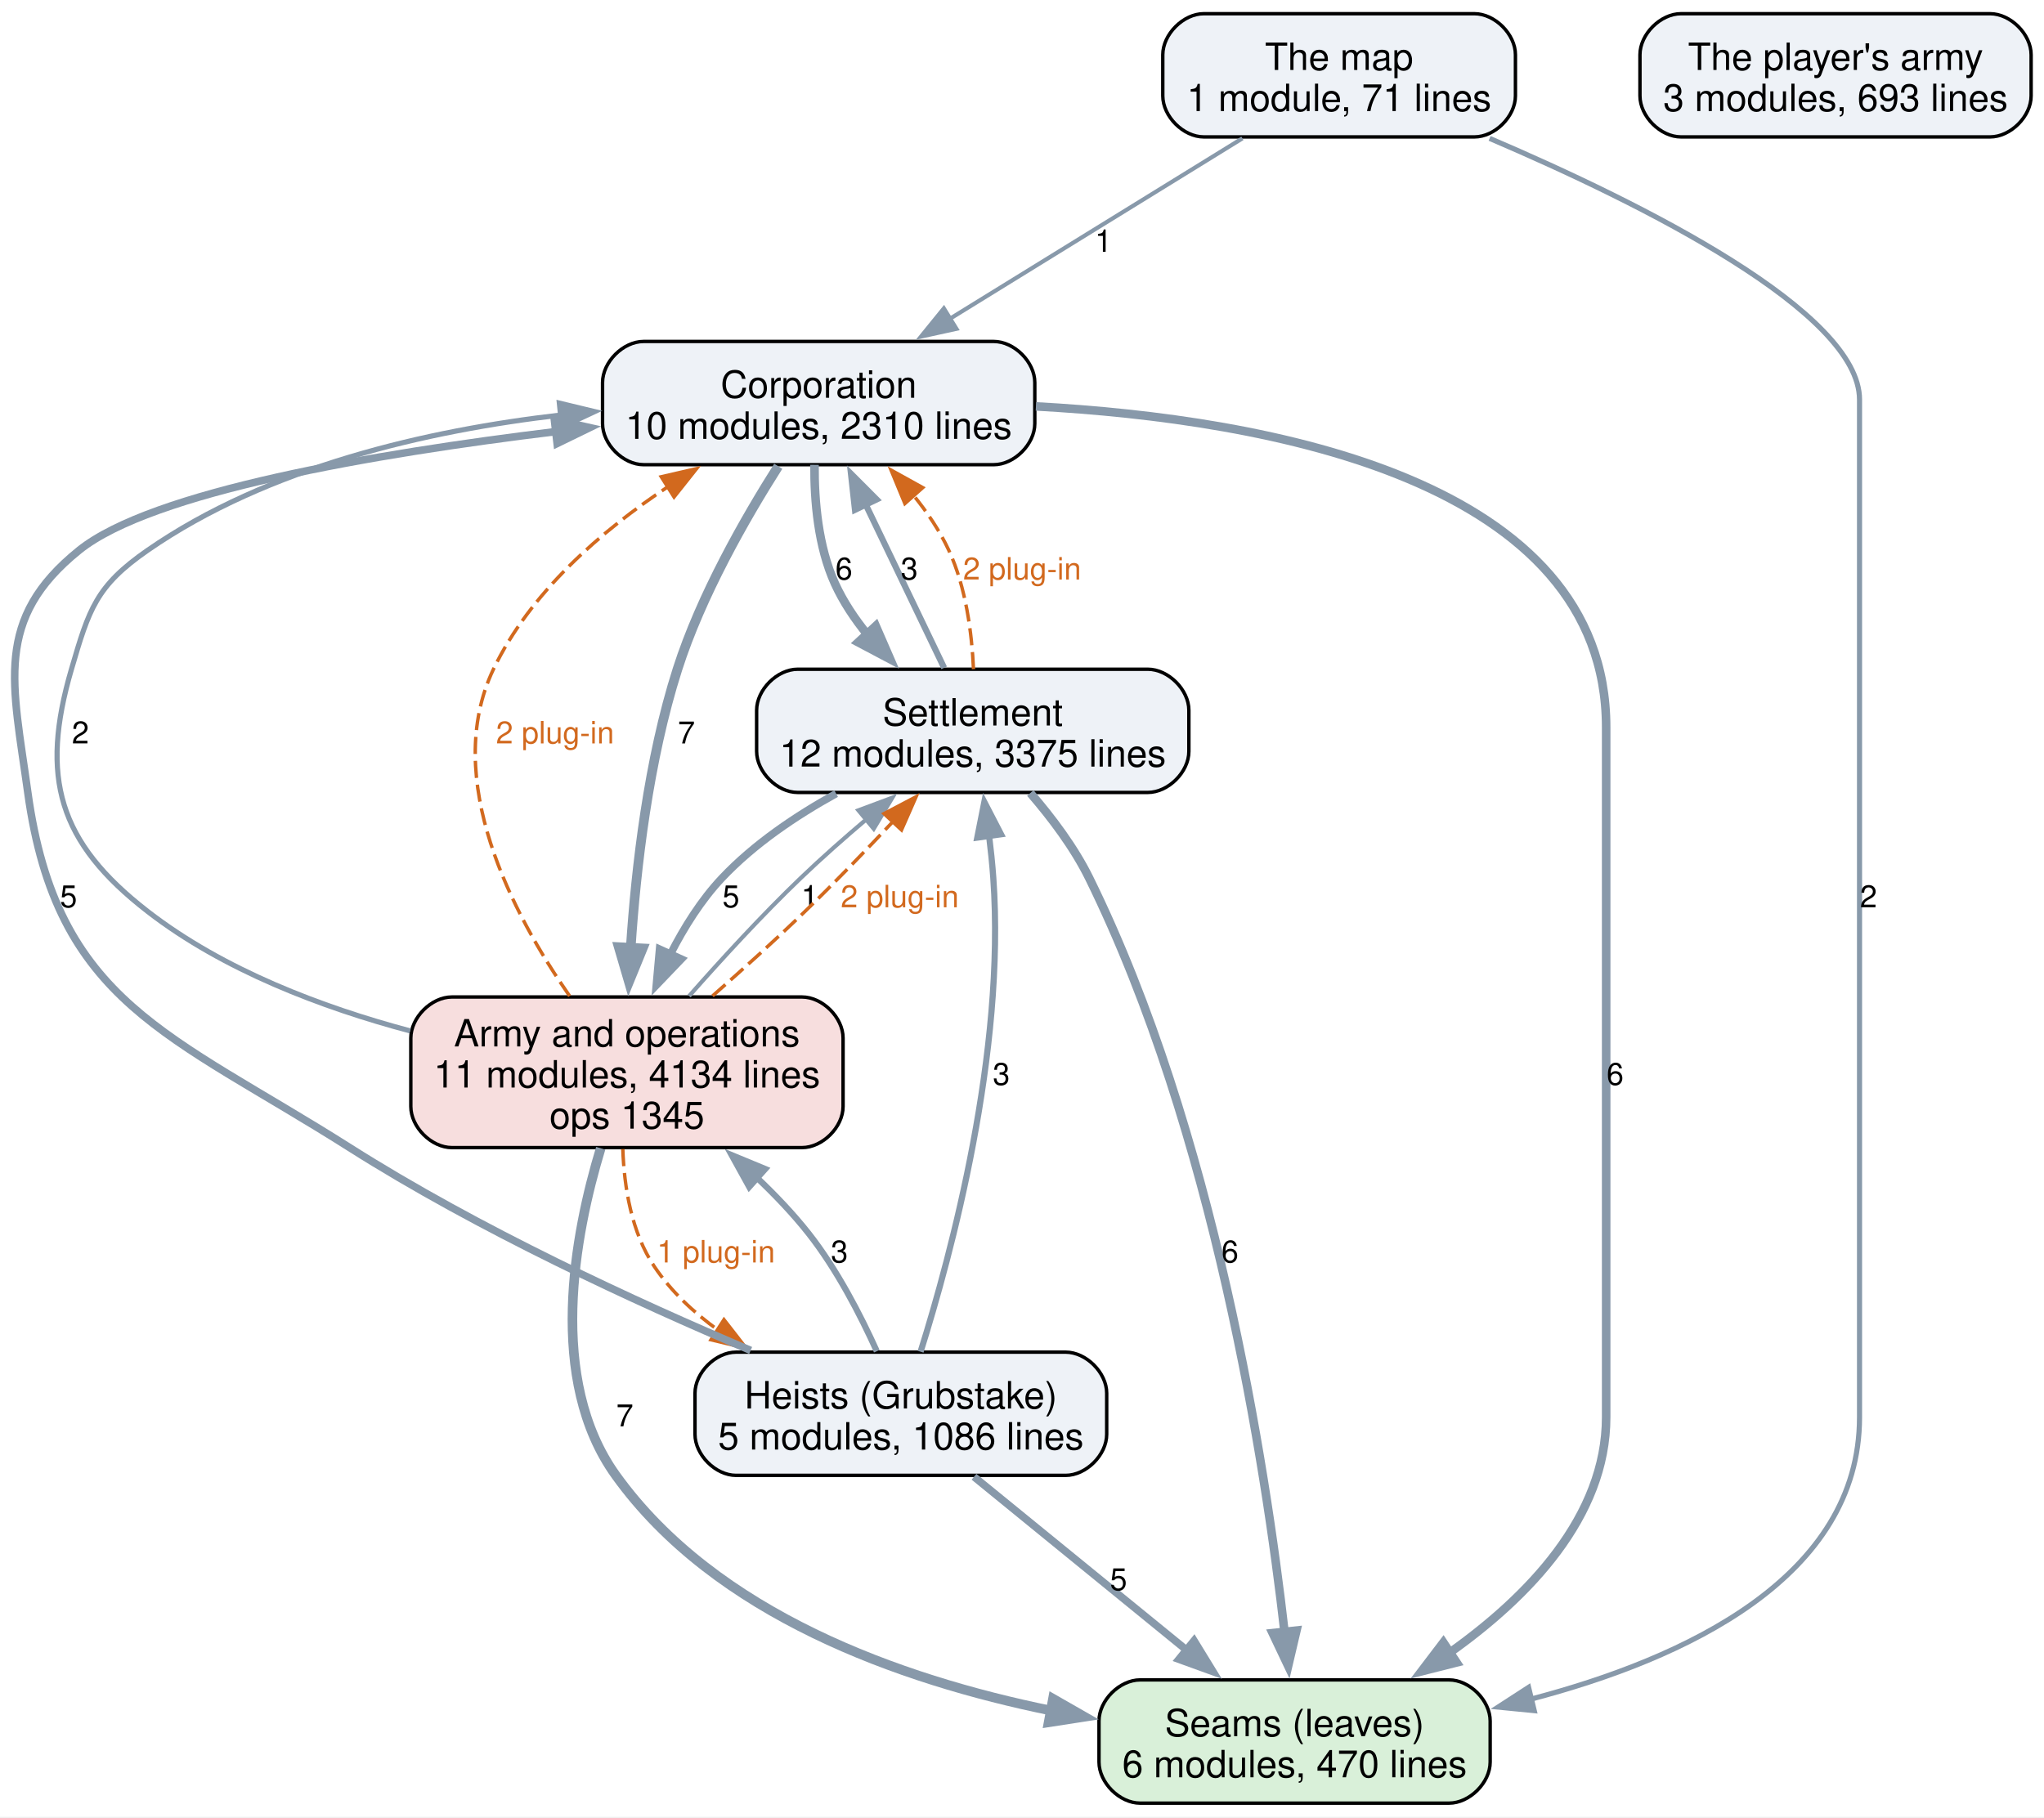
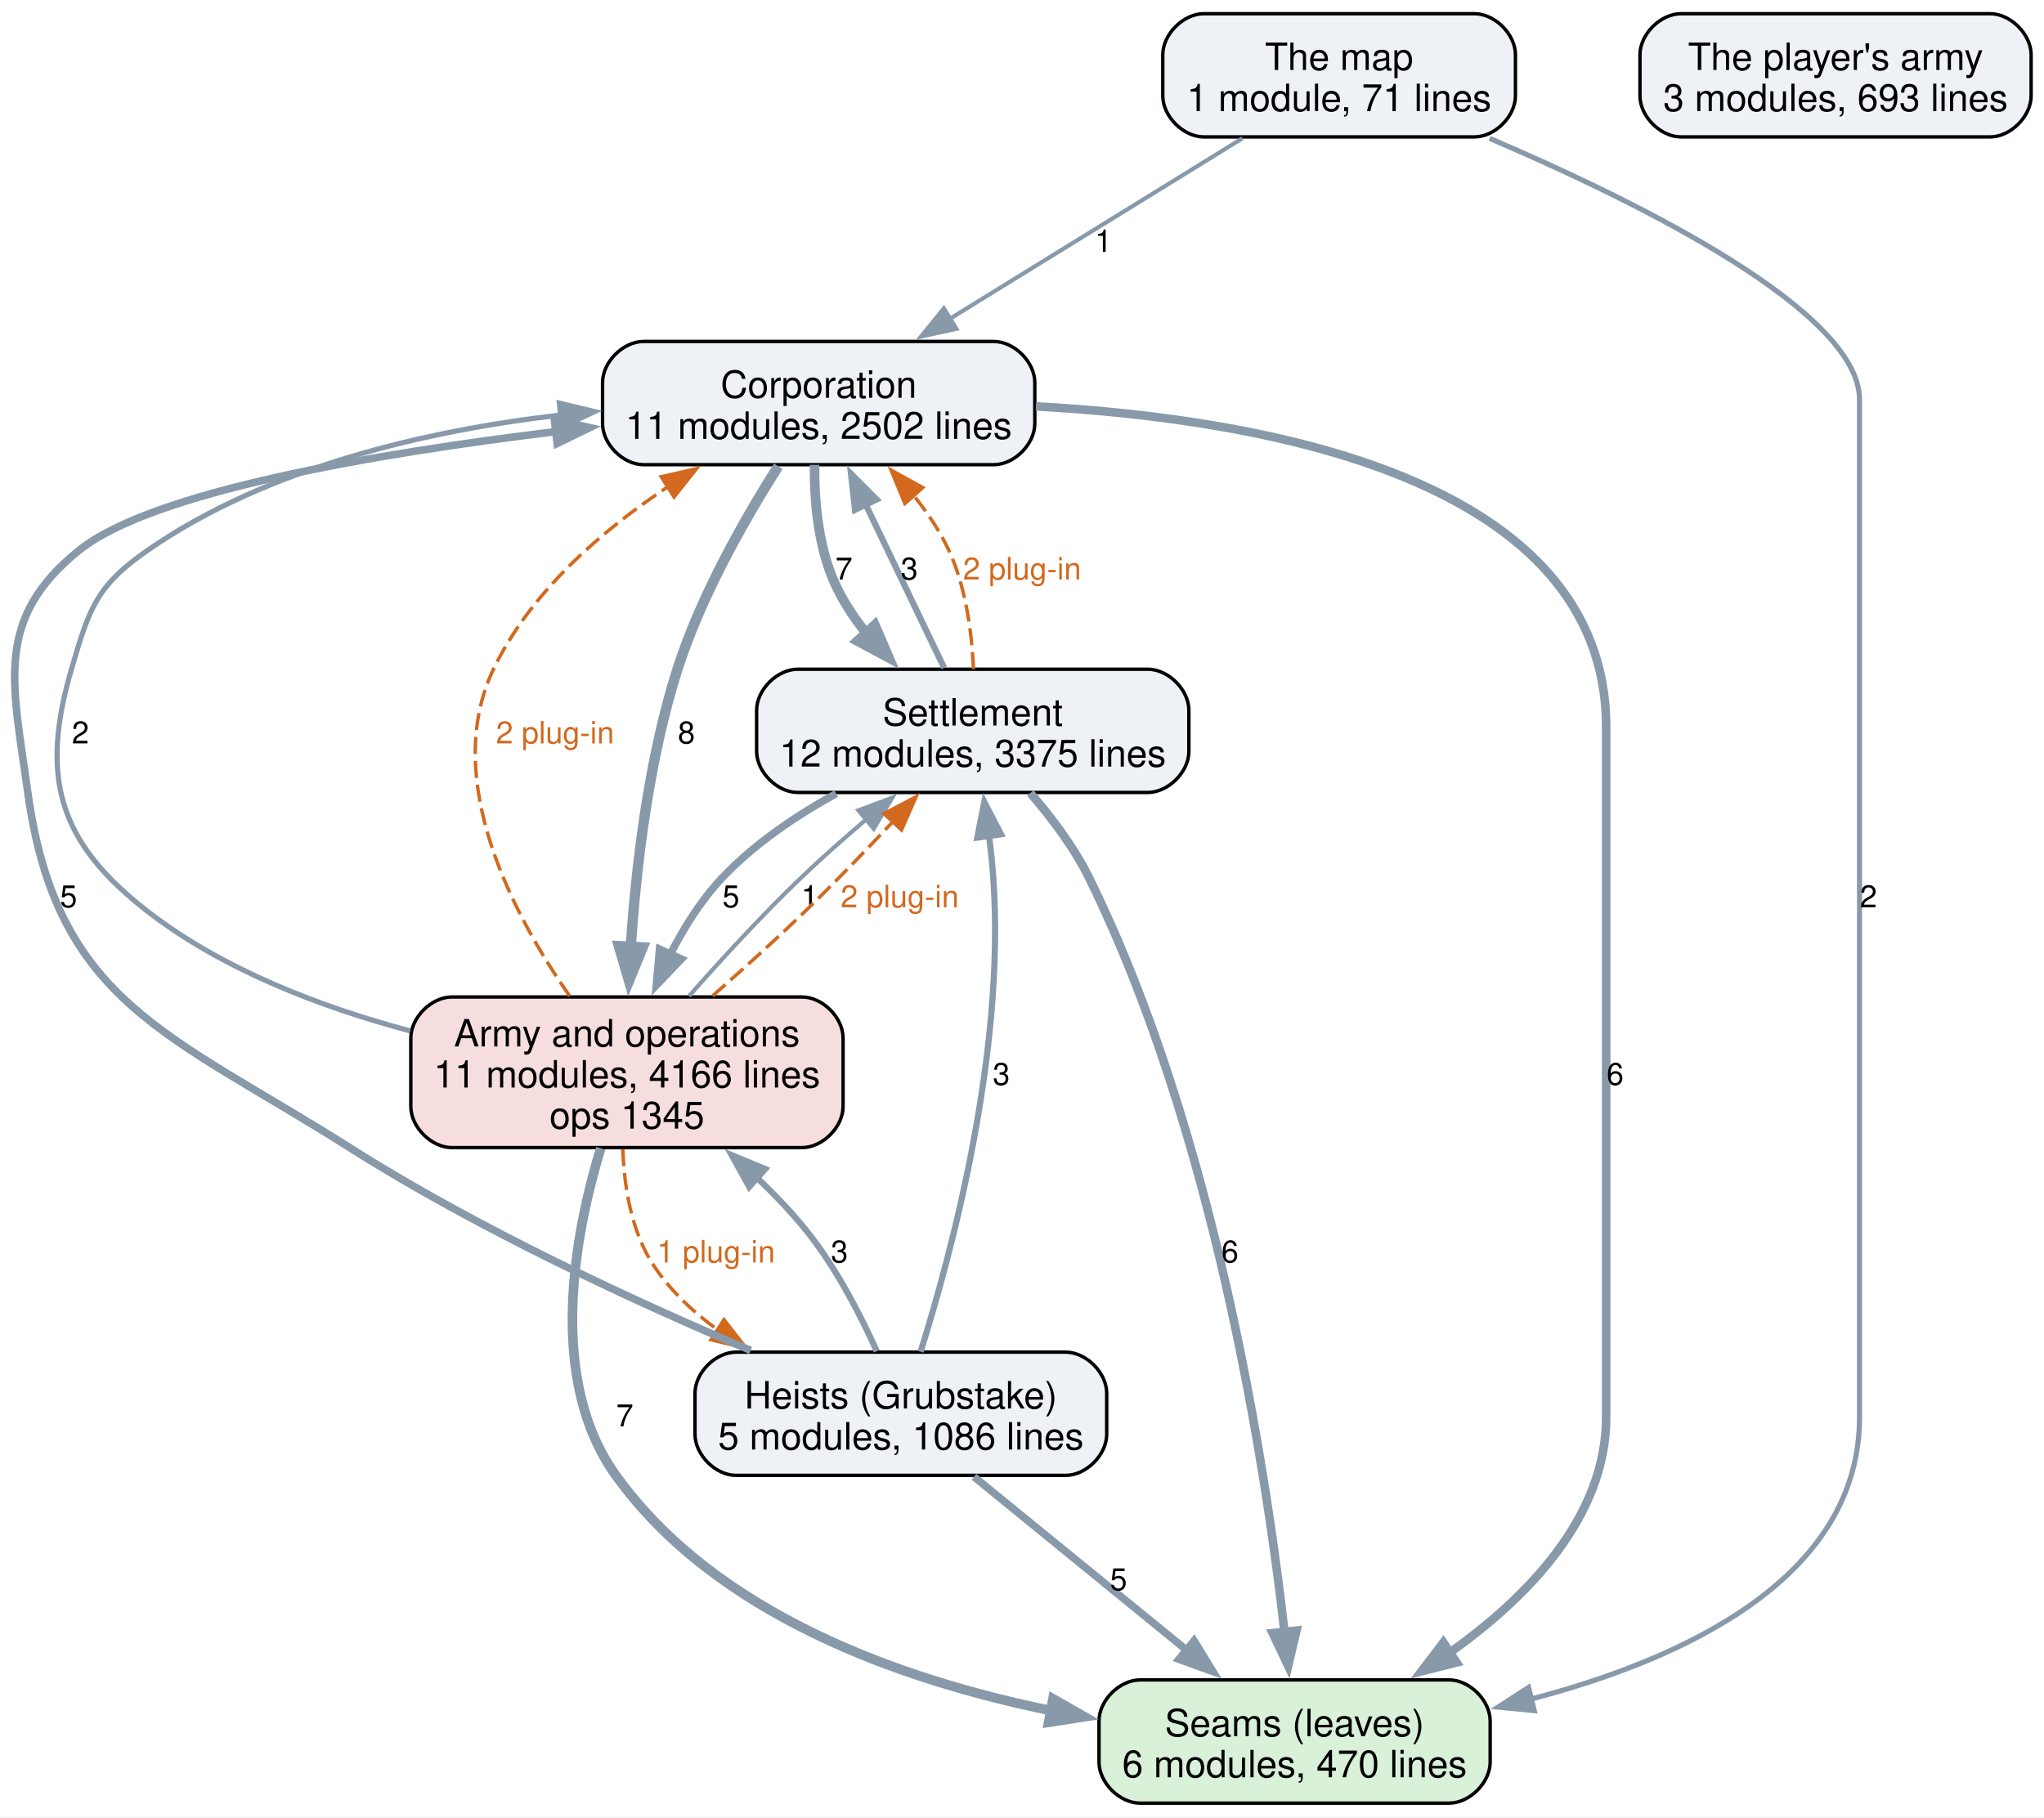
<svg xmlns="http://www.w3.org/2000/svg" width="597pt" height="531pt" viewBox="0.00 0.00 597.00 531.00">
  <g id="graph0" class="graph" transform="scale(1 1) rotate(0) translate(4 526.75)">
    <polygon fill="white" stroke="none" points="-4,4 -4,-526.75 593.24,-526.75 593.24,4 -4,4" />
    <g id="node1" class="node">
      <path fill="#d9f0d9" stroke="black" d="M419.24,-36C419.24,-36 328.99,-36 328.99,-36 322.99,-36 316.99,-30 316.99,-24 316.99,-24 316.99,-12 316.99,-12 316.99,-6 322.99,0 328.99,0 328.99,0 419.24,0 419.24,0 425.24,0 431.24,-6 431.24,-12 431.24,-12 431.24,-24 431.24,-24 431.24,-30 425.24,-36 419.24,-36" />
      <text xml:space="preserve" text-anchor="middle" x="374.12" y="-19.55" font-family="Helvetica,sans-Serif" font-size="11.00">Seams (leaves)</text>
      <text xml:space="preserve" text-anchor="middle" x="374.12" y="-7.55" font-family="Helvetica,sans-Serif" font-size="11.00">6 modules, 470 lines</text>
    </g>
    <g id="node2" class="node">
      <path fill="#eef2f7" stroke="black" d="M286.24,-427C286.24,-427 183.99,-427 183.99,-427 177.99,-427 171.99,-421 171.99,-415 171.99,-415 171.99,-403 171.99,-403 171.99,-397 177.99,-391 183.99,-391 183.99,-391 286.24,-391 286.24,-391 292.24,-391 298.24,-397 298.24,-403 298.24,-403 298.24,-415 298.24,-415 298.24,-421 292.24,-427 286.24,-427" />
      <text xml:space="preserve" text-anchor="middle" x="235.12" y="-410.55" font-family="Helvetica,sans-Serif" font-size="11.00">Corporation</text>
-       <text xml:space="preserve" text-anchor="middle" x="235.12" y="-398.55" font-family="Helvetica,sans-Serif" font-size="11.00">10 modules, 2310 lines</text>
+       <text xml:space="preserve" text-anchor="middle" x="235.12" y="-398.55" font-family="Helvetica,sans-Serif" font-size="11.00">11 modules, 2502 lines</text>
    </g>
    <g id="edge5" class="edge">
      <path fill="none" stroke="#8899aa" stroke-width="2.5" d="M298.57,-408.03C366.65,-404.32 465.12,-386.48 465.12,-314.25 465.12,-314.25 465.12,-314.25 465.12,-112.75 465.12,-83.64 442.25,-60.16 419.45,-43.98" />
      <polygon fill="#8899aa" stroke="#8899aa" stroke-width="2.5" points="421.43,-41.09 411.16,-38.5 417.57,-46.93 421.43,-41.09" />
      <text xml:space="preserve" text-anchor="middle" x="467.74" y="-209.82" font-family="Helvetica,sans-Serif" font-size="9.00">6</text>
    </g>
    <g id="node3" class="node">
      <path fill="#eef2f7" stroke="black" d="M331.24,-331.25C331.24,-331.25 228.99,-331.25 228.99,-331.25 222.99,-331.25 216.99,-325.25 216.99,-319.25 216.99,-319.25 216.99,-307.25 216.99,-307.25 216.99,-301.25 222.99,-295.25 228.99,-295.25 228.99,-295.25 331.24,-295.25 331.24,-295.25 337.24,-295.25 343.24,-301.25 343.24,-307.25 343.24,-307.25 343.24,-319.25 343.24,-319.25 343.24,-325.25 337.24,-331.25 331.24,-331.25" />
      <text xml:space="preserve" text-anchor="middle" x="280.12" y="-314.8" font-family="Helvetica,sans-Serif" font-size="11.00">Settlement</text>
      <text xml:space="preserve" text-anchor="middle" x="280.12" y="-302.8" font-family="Helvetica,sans-Serif" font-size="11.00">12 modules, 3375 lines</text>
    </g>
    <g id="edge6" class="edge">
-       <path fill="none" stroke="#8899aa" stroke-width="2.5" d="M233.9,-390.96C233.82,-380.51 234.93,-367.09 239.87,-356.25 242.27,-350.98 245.62,-345.96 249.37,-341.35" />
-       <polygon fill="#8899aa" stroke="#8899aa" stroke-width="2.5" points="251.79,-343.88 256.02,-334.16 246.65,-339.12 251.79,-343.88" />
-       <text xml:space="preserve" text-anchor="middle" x="242.49" y="-357.45" font-family="Helvetica,sans-Serif" font-size="9.00">6</text>
+       <path fill="none" stroke="#8899aa" stroke-width="2.8" d="M233.9,-390.96C233.82,-380.51 234.93,-367.09 239.87,-356.25 242.2,-351.12 245.43,-346.24 249.06,-341.73" />
+       <polygon fill="#8899aa" stroke="#8899aa" stroke-width="2.8" points="251.51,-344.23 255.71,-334.5 246.37,-339.49 251.51,-344.23" />
+       <text xml:space="preserve" text-anchor="middle" x="242.49" y="-357.45" font-family="Helvetica,sans-Serif" font-size="9.00">7</text>
    </g>
    <g id="node4" class="node">
      <path fill="#f7dede" stroke="black" d="M230.24,-235.5C230.24,-235.5 127.99,-235.5 127.99,-235.5 121.99,-235.5 115.99,-229.5 115.99,-223.5 115.99,-223.5 115.99,-203.5 115.99,-203.5 115.99,-197.5 121.99,-191.5 127.99,-191.5 127.99,-191.5 230.24,-191.5 230.24,-191.5 236.24,-191.5 242.24,-197.5 242.24,-203.5 242.24,-203.5 242.24,-223.5 242.24,-223.5 242.24,-229.5 236.24,-235.5 230.24,-235.5" />
      <text xml:space="preserve" text-anchor="middle" x="179.12" y="-221.05" font-family="Helvetica,sans-Serif" font-size="11.00">Army and operations</text>
-       <text xml:space="preserve" text-anchor="middle" x="179.12" y="-209.05" font-family="Helvetica,sans-Serif" font-size="11.00">11 modules, 4134 lines</text>
+       <text xml:space="preserve" text-anchor="middle" x="179.12" y="-209.05" font-family="Helvetica,sans-Serif" font-size="11.00">11 modules, 4166 lines</text>
      <text xml:space="preserve" text-anchor="middle" x="179.12" y="-197.05" font-family="Helvetica,sans-Serif" font-size="11.00">ops 1345</text>
    </g>
    <g id="edge4" class="edge">
-       <path fill="none" stroke="#8899aa" stroke-width="2.8" d="M223.31,-390.54C213.75,-375.5 200.78,-352.86 193.87,-331.25 185.4,-304.75 181.76,-273.41 180.22,-249.87" />
-       <polygon fill="#8899aa" stroke="#8899aa" stroke-width="2.8" points="183.71,-249.7 179.7,-239.9 176.72,-250.07 183.71,-249.7" />
-       <text xml:space="preserve" text-anchor="middle" x="196.49" y="-309.57" font-family="Helvetica,sans-Serif" font-size="9.00">7</text>
+       <path fill="none" stroke="#8899aa" stroke-width="3" d="M223.31,-390.54C213.75,-375.5 200.78,-352.86 193.87,-331.25 185.4,-304.75 181.76,-273.41 180.22,-249.87" />
+       <polygon fill="#8899aa" stroke="#8899aa" stroke-width="3" points="183.73,-250 179.71,-240.2 176.74,-250.37 183.73,-250" />
+       <text xml:space="preserve" text-anchor="middle" x="196.49" y="-309.57" font-family="Helvetica,sans-Serif" font-size="9.00">8</text>
    </g>
    <g id="edge13" class="edge">
      <path fill="none" stroke="#8899aa" stroke-width="2.5" d="M296.93,-295.08C303.14,-287.91 309.73,-279.17 314.12,-270.25 350.56,-196.23 365.61,-98.84 371.19,-49.9" />
      <polygon fill="#8899aa" stroke="#8899aa" stroke-width="2.5" points="374.66,-50.42 372.24,-40.11 367.7,-49.68 374.66,-50.42" />
      <text xml:space="preserve" text-anchor="middle" x="355.24" y="-157.95" font-family="Helvetica,sans-Serif" font-size="9.00">6</text>
    </g>
    <g id="edge12" class="edge">
      <path fill="none" stroke="#8899aa" stroke-width="1.8" d="M271.76,-331.65C265.31,-345.11 256.23,-364.01 248.73,-379.63" />
      <polygon fill="#8899aa" stroke="#8899aa" stroke-width="1.8" points="245.72,-377.82 244.55,-388.35 252.03,-380.85 245.72,-377.82" />
      <text xml:space="preserve" text-anchor="middle" x="261.59" y="-357.45" font-family="Helvetica,sans-Serif" font-size="9.00">3</text>
    </g>
    <g id="edge19" class="edge">
      <path fill="none" stroke="#d2691e" stroke-dasharray="5,2" d="M280.33,-331.27C279.86,-341.73 278.16,-355.15 273.12,-366 270.48,-371.69 266.79,-377.14 262.75,-382.13" />
      <polygon fill="#d2691e" stroke="#d2691e" points="260.29,-379.64 256.25,-389.43 265.51,-384.3 260.29,-379.64" />
      <text xml:space="preserve" text-anchor="middle" x="294.53" y="-357.45" font-family="Helvetica,sans-Serif" font-size="9.00" fill="#d2691e">2 plug-in</text>
    </g>
    <g id="edge11" class="edge">
      <path fill="none" stroke="#8899aa" stroke-width="2.2" d="M240.22,-294.92C228.44,-288.42 216.22,-280.17 206.87,-270.25 200.83,-263.85 195.83,-255.88 191.81,-248" />
      <polygon fill="#8899aa" stroke="#8899aa" stroke-width="2.2" points="195.02,-246.58 187.69,-238.93 188.64,-249.48 195.02,-246.58" />
      <text xml:space="preserve" text-anchor="middle" x="209.49" y="-261.7" font-family="Helvetica,sans-Serif" font-size="9.00">5</text>
    </g>
    <g id="edge2" class="edge">
      <path fill="none" stroke="#8899aa" stroke-width="2.8" d="M171.45,-191.3C163.78,-166.04 155.75,-123.74 175.87,-95.75 205.02,-55.19 258.77,-36.06 302.95,-27.04" />
      <polygon fill="#8899aa" stroke="#8899aa" stroke-width="2.8" points="303.55,-30.49 312.75,-25.23 302.28,-23.61 303.55,-30.49" />
      <text xml:space="preserve" text-anchor="middle" x="178.49" y="-110.08" font-family="Helvetica,sans-Serif" font-size="9.00">7</text>
    </g>
    <g id="edge1" class="edge">
      <path fill="none" stroke="#8899aa" stroke-width="1.5" d="M115.8,-225.59C90.07,-232.44 61.26,-243.34 39.12,-260.5 13.06,-280.69 7.61,-299.61 16.87,-331.25 22.02,-348.85 24.05,-355.55 39.12,-366 74.29,-390.38 120.9,-401.03 159.85,-405.52" />
      <polygon fill="#8899aa" stroke="#8899aa" stroke-width="1.5" points="159.37,-408.99 169.67,-406.51 160.08,-402.02 159.37,-408.99" />
      <text xml:space="preserve" text-anchor="middle" x="19.49" y="-309.57" font-family="Helvetica,sans-Serif" font-size="9.00">2</text>
    </g>
    <g id="edge16" class="edge">
      <path fill="none" stroke="#d2691e" stroke-dasharray="5,2" d="M162.38,-235.77C145.76,-259.65 124.83,-299.24 140.12,-331.25 150.83,-353.67 171.64,-371.65 191.07,-384.55" />
      <polygon fill="#d2691e" stroke="#d2691e" points="189.13,-387.47 199.46,-389.85 192.87,-381.55 189.13,-387.47" />
      <text xml:space="preserve" text-anchor="middle" x="158.12" y="-309.57" font-family="Helvetica,sans-Serif" font-size="9.00" fill="#d2691e">2 plug-in</text>
    </g>
    <g id="edge3" class="edge">
      <path fill="none" stroke="#8899aa" stroke-width="1.2" d="M197.27,-235.78C206.67,-246.45 218.53,-259.38 229.87,-270.25 235.96,-276.09 242.75,-282.08 249.31,-287.63" />
      <polygon fill="#8899aa" stroke="#8899aa" stroke-width="1.2" points="246.72,-290.03 256.64,-293.73 251.19,-284.64 246.72,-290.03" />
      <text xml:space="preserve" text-anchor="middle" x="232.49" y="-261.7" font-family="Helvetica,sans-Serif" font-size="9.00">1</text>
    </g>
    <g id="edge18" class="edge">
      <path fill="none" stroke="#d2691e" stroke-dasharray="5,2" d="M204.12,-235.82C212.82,-243.45 222.54,-252.21 231.12,-260.5 239.79,-268.88 248.97,-278.39 257,-286.94" />
      <polygon fill="#d2691e" stroke="#d2691e" points="254.19,-289.06 263.57,-294 259.31,-284.29 254.19,-289.06" />
      <text xml:space="preserve" text-anchor="middle" x="258.8" y="-261.7" font-family="Helvetica,sans-Serif" font-size="9.00" fill="#d2691e">2 plug-in</text>
    </g>
    <g id="node5" class="node">
      <path fill="#eef2f7" stroke="black" d="M307.24,-131.75C307.24,-131.75 210.99,-131.75 210.99,-131.75 204.99,-131.75 198.99,-125.75 198.99,-119.75 198.99,-119.75 198.99,-107.75 198.99,-107.75 198.99,-101.75 204.99,-95.75 210.99,-95.75 210.99,-95.75 307.24,-95.75 307.24,-95.75 313.24,-95.75 319.24,-101.75 319.24,-107.75 319.24,-107.75 319.24,-119.75 319.24,-119.75 319.24,-125.75 313.24,-131.75 307.24,-131.75" />
      <text xml:space="preserve" text-anchor="middle" x="259.12" y="-115.3" font-family="Helvetica,sans-Serif" font-size="11.00">Heists (Grubstake)</text>
      <text xml:space="preserve" text-anchor="middle" x="259.12" y="-103.3" font-family="Helvetica,sans-Serif" font-size="11.00">5 modules, 1086 lines</text>
    </g>
    <g id="edge17" class="edge">
      <path fill="none" stroke="#d2691e" stroke-dasharray="5,2" d="M177.91,-191.07C178.29,-179.99 180.4,-166.73 187.12,-156.75 192.01,-149.49 198.6,-143.32 205.83,-138.12" />
      <polygon fill="#d2691e" stroke="#d2691e" points="207.45,-141.24 213.96,-132.88 203.66,-135.36 207.45,-141.24" />
      <text xml:space="preserve" text-anchor="middle" x="205.12" y="-157.95" font-family="Helvetica,sans-Serif" font-size="9.00" fill="#d2691e">1 plug-in</text>
    </g>
    <g id="edge9" class="edge">
      <path fill="none" stroke="#8899aa" stroke-width="2.2" d="M280.48,-95.34C297.99,-81.06 323.02,-60.66 342.79,-44.54" />
      <polygon fill="#8899aa" stroke="#8899aa" stroke-width="2.2" points="344.75,-47.46 350.29,-38.42 340.33,-42.03 344.75,-47.46" />
      <text xml:space="preserve" text-anchor="middle" x="322.69" y="-62.2" font-family="Helvetica,sans-Serif" font-size="9.00">5</text>
    </g>
    <g id="edge8" class="edge">
      <path fill="none" stroke="#8899aa" stroke-width="2.2" d="M215.25,-132.25C182,-146.31 135.76,-167.61 98.12,-191.5 45.58,-224.84 12.6,-233.61 4.12,-295.25 -0.26,-327.09 -5.92,-345.85 19.12,-366 40.38,-383.11 105.2,-394.21 158.33,-400.67" />
      <polygon fill="#8899aa" stroke="#8899aa" stroke-width="2.2" points="157.91,-404.14 168.25,-401.83 158.72,-397.19 157.91,-404.14" />
      <text xml:space="preserve" text-anchor="middle" x="16.02" y="-261.7" font-family="Helvetica,sans-Serif" font-size="9.00">5</text>
    </g>
    <g id="edge10" class="edge">
      <path fill="none" stroke="#8899aa" stroke-width="1.8" d="M264.88,-131.87C273.84,-160.36 289.73,-219.41 286.12,-270.25 285.83,-274.36 285.37,-278.69 284.85,-282.93" />
      <polygon fill="#8899aa" stroke="#8899aa" stroke-width="1.8" points="281.44,-282.06 283.5,-292.45 288.37,-283.03 281.44,-282.06" />
      <text xml:space="preserve" text-anchor="middle" x="288.47" y="-209.82" font-family="Helvetica,sans-Serif" font-size="9.00">3</text>
    </g>
    <g id="edge7" class="edge">
      <path fill="none" stroke="#8899aa" stroke-width="1.8" d="M252.09,-132.02C247.33,-142.57 240.41,-156 232.12,-166.5 227.62,-172.2 222.34,-177.73 216.9,-182.88" />
      <polygon fill="#8899aa" stroke="#8899aa" stroke-width="1.8" points="214.83,-180.03 209.71,-189.3 219.5,-185.25 214.83,-180.03" />
      <text xml:space="preserve" text-anchor="middle" x="241.18" y="-157.95" font-family="Helvetica,sans-Serif" font-size="9.00">3</text>
    </g>
    <g id="node6" class="node">
      <path fill="#eef2f7" stroke="black" d="M426.62,-522.75C426.62,-522.75 347.62,-522.75 347.62,-522.75 341.62,-522.75 335.62,-516.75 335.62,-510.75 335.62,-510.75 335.62,-498.75 335.62,-498.75 335.62,-492.75 341.62,-486.75 347.62,-486.75 347.62,-486.75 426.62,-486.75 426.62,-486.75 432.62,-486.75 438.62,-492.75 438.62,-498.75 438.62,-498.75 438.62,-510.75 438.62,-510.75 438.62,-516.75 432.62,-522.75 426.62,-522.75" />
      <text xml:space="preserve" text-anchor="middle" x="387.12" y="-506.3" font-family="Helvetica,sans-Serif" font-size="11.00">The map</text>
      <text xml:space="preserve" text-anchor="middle" x="387.12" y="-494.3" font-family="Helvetica,sans-Serif" font-size="11.00">1 module, 71 lines</text>
    </g>
    <g id="edge15" class="edge">
      <path fill="none" stroke="#8899aa" stroke-width="1.5" d="M431.08,-486.33C475.97,-467.13 539.12,-435.58 539.12,-410 539.12,-410 539.12,-410 539.12,-112.75 539.12,-65.92 488.26,-42.19 443.01,-30.35" />
      <polygon fill="#8899aa" stroke="#8899aa" stroke-width="1.5" points="444.11,-27.02 433.57,-28.06 442.46,-33.82 444.11,-27.02" />
      <text xml:space="preserve" text-anchor="middle" x="541.74" y="-261.7" font-family="Helvetica,sans-Serif" font-size="9.00">2</text>
    </g>
    <g id="edge14" class="edge">
      <path fill="none" stroke="#8899aa" stroke-width="1.2" d="M358.88,-486.34C334.75,-471.45 299.81,-449.9 273.21,-433.49" />
      <polygon fill="#8899aa" stroke="#8899aa" stroke-width="1.2" points="275.35,-430.7 265,-428.43 271.68,-436.66 275.35,-430.7" />
      <text xml:space="preserve" text-anchor="middle" x="318.3" y="-453.2" font-family="Helvetica,sans-Serif" font-size="9.00">1</text>
    </g>
    <g id="node7" class="node">
      <path fill="#eef2f7" stroke="black" d="M577.24,-522.75C577.24,-522.75 486.99,-522.75 486.99,-522.75 480.99,-522.75 474.99,-516.75 474.99,-510.75 474.99,-510.75 474.99,-498.75 474.99,-498.75 474.99,-492.75 480.99,-486.75 486.99,-486.75 486.99,-486.75 577.24,-486.75 577.24,-486.75 583.24,-486.75 589.24,-492.75 589.24,-498.75 589.24,-498.75 589.24,-510.75 589.24,-510.75 589.24,-516.75 583.24,-522.75 577.24,-522.75" />
      <text xml:space="preserve" text-anchor="middle" x="532.12" y="-506.3" font-family="Helvetica,sans-Serif" font-size="11.00">The player's army</text>
      <text xml:space="preserve" text-anchor="middle" x="532.12" y="-494.3" font-family="Helvetica,sans-Serif" font-size="11.00">3 modules, 693 lines</text>
    </g>
  </g>
</svg>
